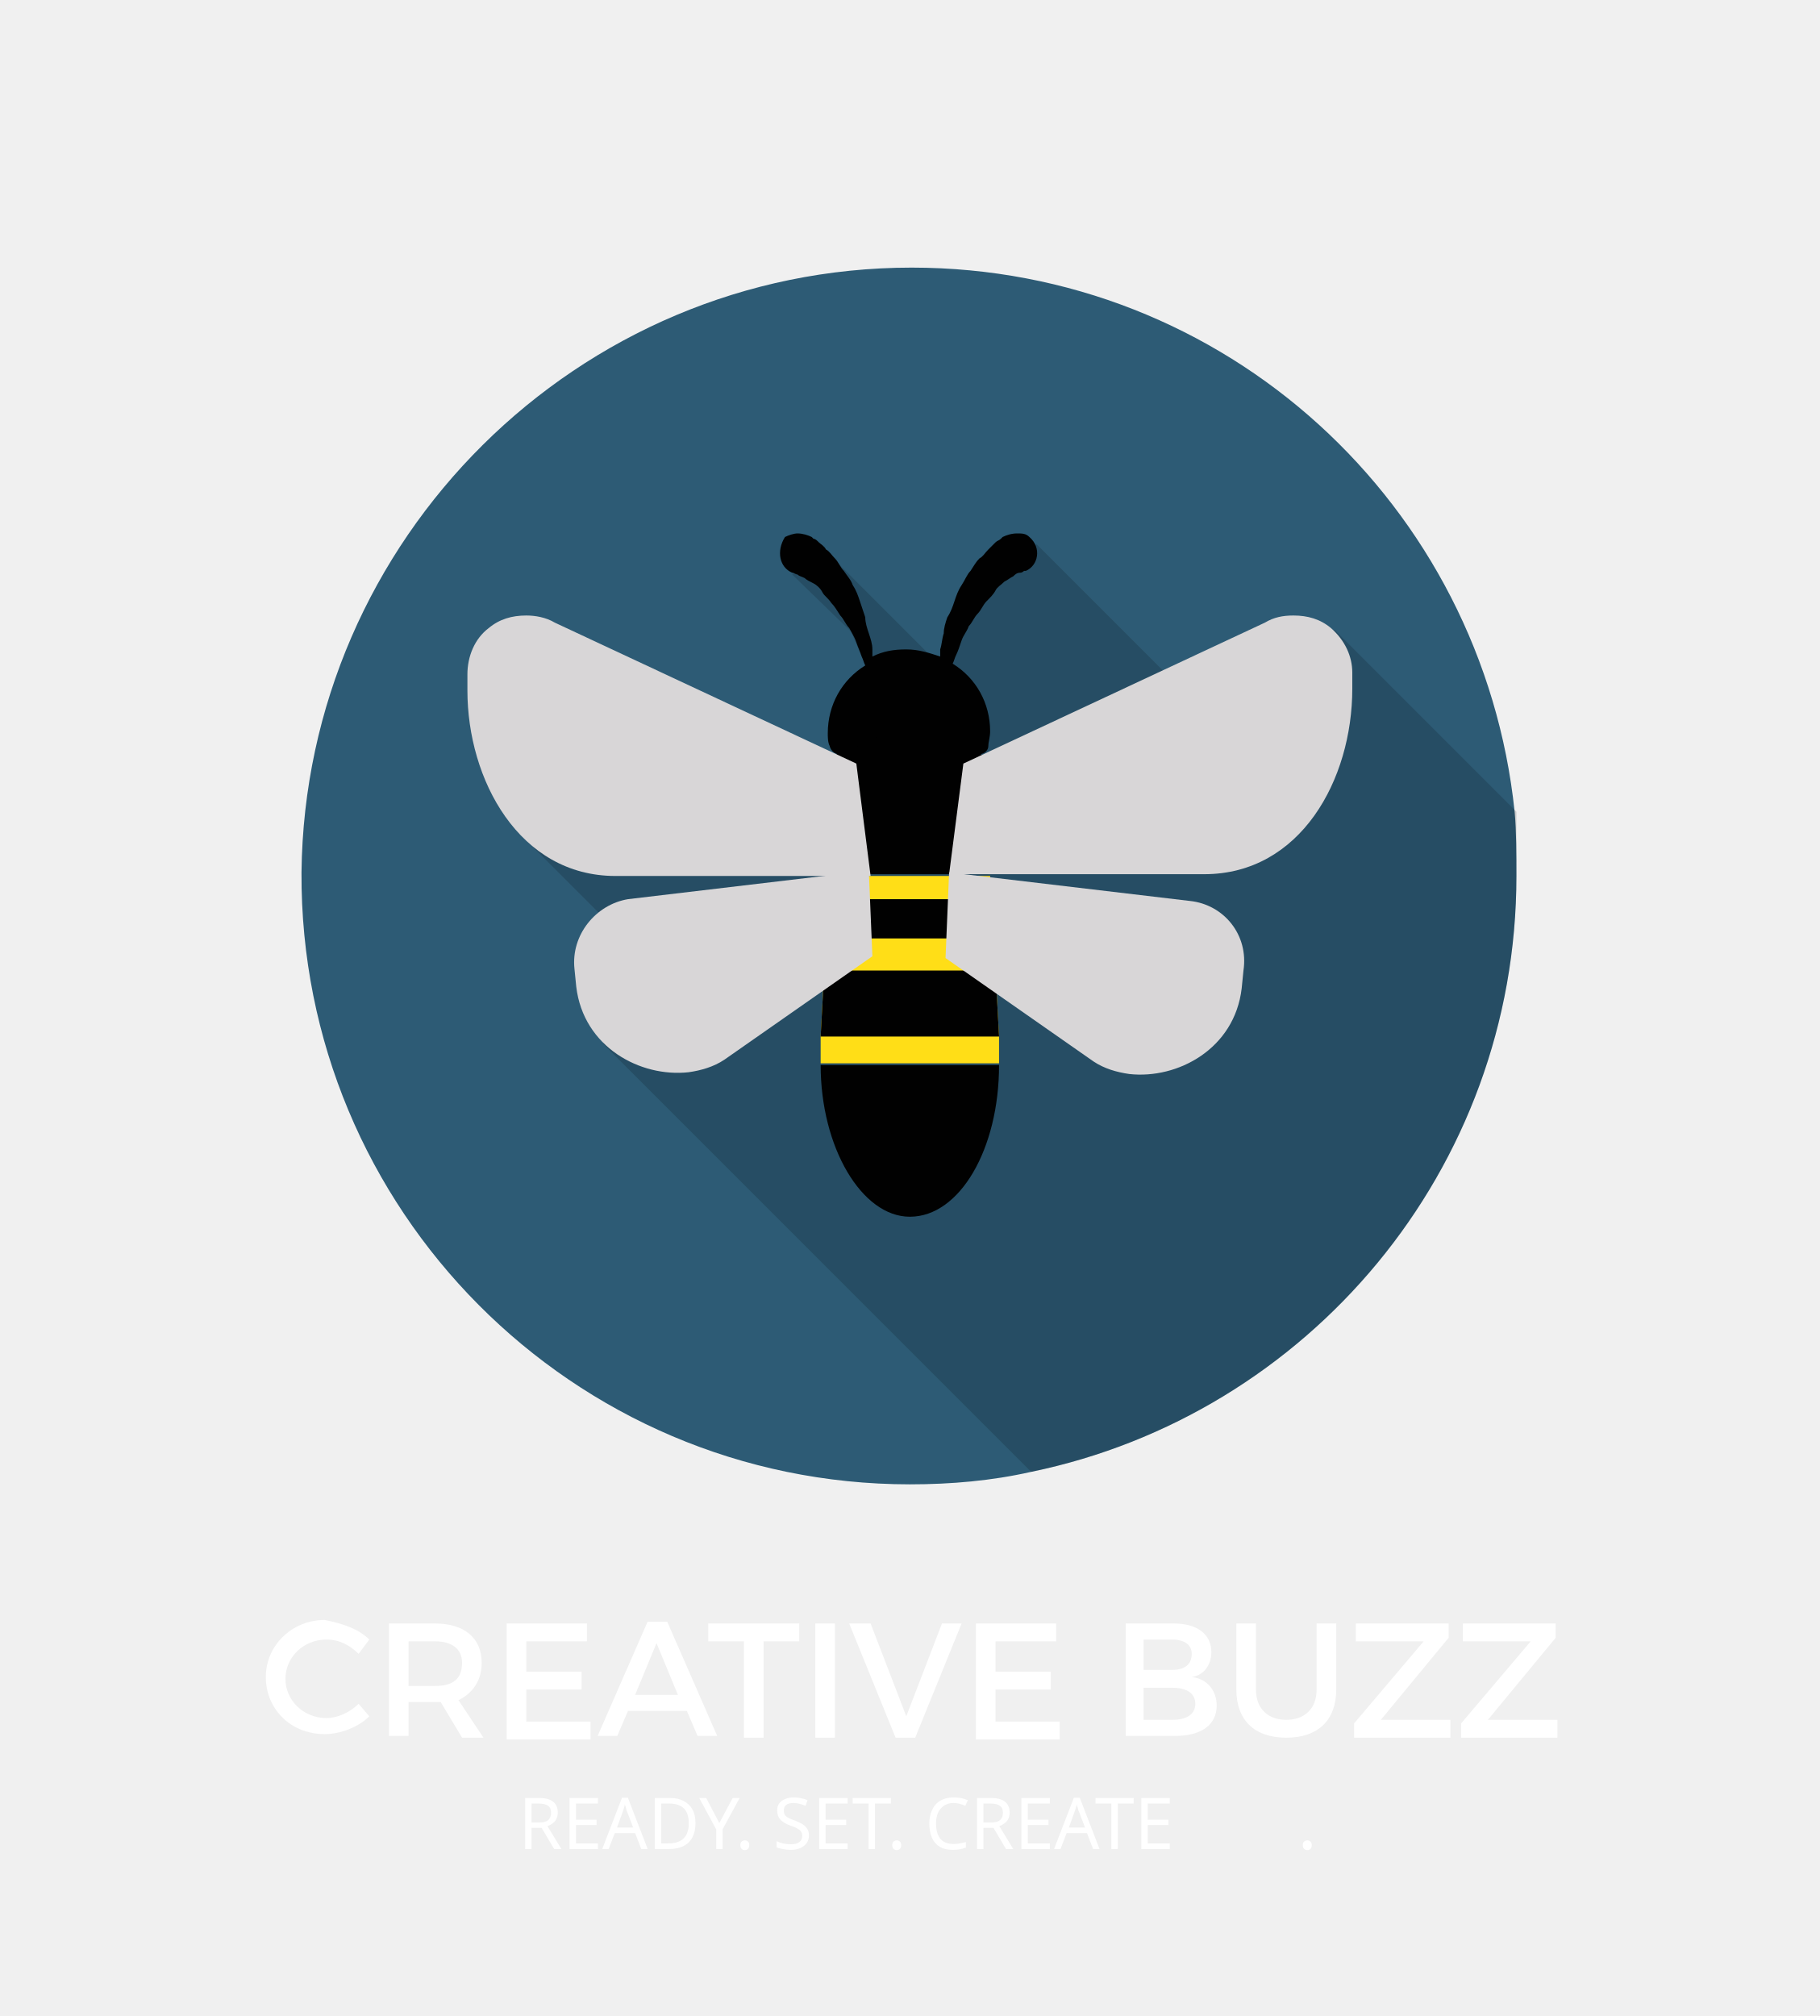
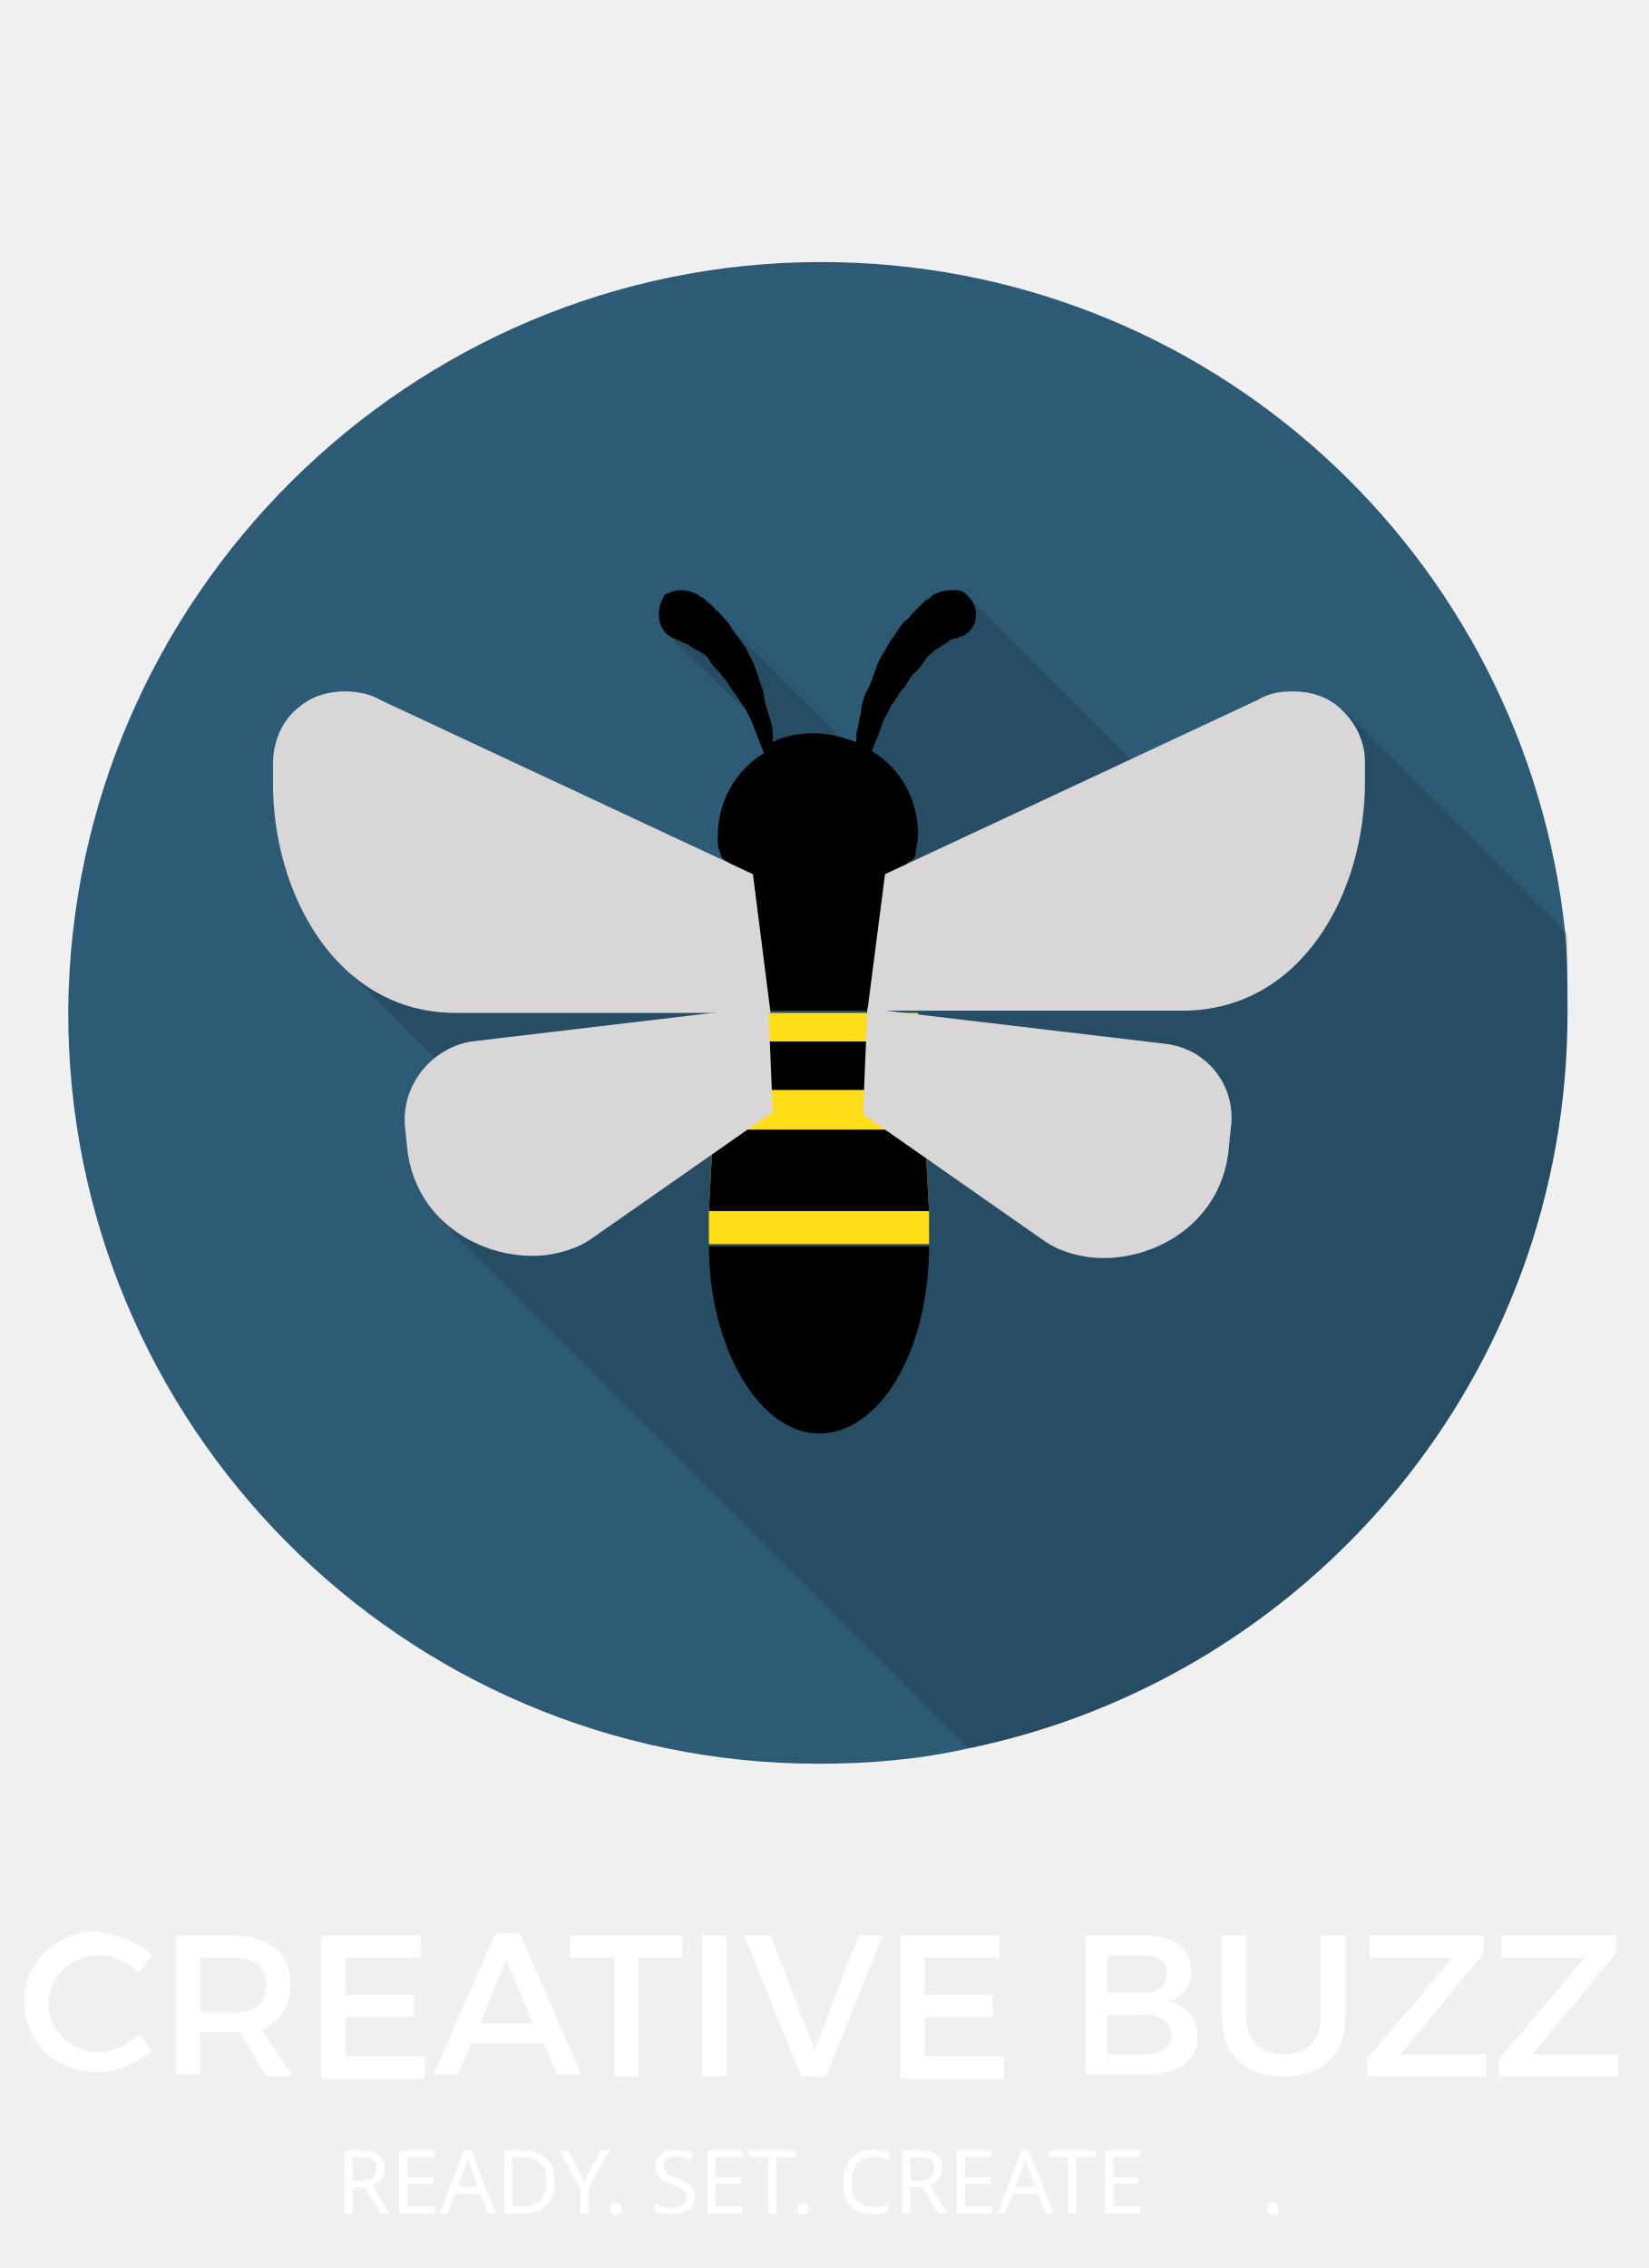
- <svg xmlns="http://www.w3.org/2000/svg" version="1.1" id="Layer_1" x="0px" y="0px" viewBox="0 0 102 113" style="enable-background:new 0 0 102 113;" xml:space="preserve">
+ <svg xmlns="http://www.w3.org/2000/svg" version="1.1" id="Layer_1" x="0px" y="0px" viewBox="0 0 74.9 103" style="enable-background:new 0 0 74.9 103;" xml:space="preserve">
  <style type="text/css">
	.st0{fill:#2D5B75;}
	.st1{opacity:0.15;}
	.st2{fill:#010101;}
	.st3{fill:#FFDE17;}
	.st4{fill:#D8D6D7;}
	.st5{enable-background:new    ;}
	.st6{fill:#FFFFFF;}
	.st7{font-family:'Montserrat-SemiBold';}
	.st8{font-size:4px;}
</style>
  <g id="XMLID_178_">
    <g id="XMLID_616_">
      <g>
-         <path class="st0" d="M85,49.1c0,16.5-11.7,30.2-27.2,33.4c-2.2,0.5-4.5,0.7-6.8,0.7c-18.9,0-34.2-15.4-34.1-34.3     C17.1,30.2,32.4,15,51.1,15c17.6,0,32,13.3,33.8,30.5C85,46.6,85,47.9,85,49.1z" />
+         <path class="st0" d="M71.2,46c0,16.5-11.7,30.2-27.2,33.4c-2.2,0.5-4.5,0.7-6.8,0.7C18.3,80.1,3,64.7,3.1,45.8     c0.2-18.7,15.5-33.9,34.2-33.9c17.6,0,32,13.3,33.8,30.5C71.2,43.5,71.2,44.8,71.2,46z" />
      </g>
    </g>
    <g id="XMLID_615_" class="st1">
      <g>
-         <polygon class="st2" points="46,31.3 47.7,35.4 44.4,32.2    " />
+         <polygon class="st2" points="32.2,28.2 33.9,32.3 30.6,29.1    " />
      </g>
    </g>
    <g id="XMLID_614_" class="st1">
      <g>
-         <path class="st2" d="M85,49.1c0,16.5-11.7,30.2-27.2,33.4l-24-24l2.5-4.6l-6.5-6.5L31,34.9c0,0,8.6,7.9,8.8,8.2     c0.2,0.2,9.9,2.2,9.9,2.2L49,38.4l-1.3-3h0.4l-2.5-5.2l7.5,7.5l1.8-4.8l3.2-2.4l10,10l6.7-5.2L85,45.5C85,46.6,85,47.9,85,49.1z" />
+         <path class="st2" d="M71.2,46c0,16.5-11.7,30.2-27.2,33.4l-24-24l2.5-4.6L16,44.3l1.2-12.5c0,0,8.6,7.9,8.8,8.2     c0.2,0.2,9.9,2.2,9.9,2.2l-0.7-6.9l-1.3-3h0.4l-2.5-5.2l7.5,7.5l1.8-4.8l3.2-2.4l10,10l6.7-5.2l10.2,10.2     C71.2,43.5,71.2,44.8,71.2,46z" />
      </g>
    </g>
    <g id="XMLID_179_">
      <g id="XMLID_602_">
        <g id="XMLID_613_">
          <g>
-             <polygon class="st3" points="46.5,49.1 55.5,49.1 55.5,50.4 55.5,52.6 55.8,54.4 56,58.1 56,59.6 46,59.6 46,58.1 46.2,54.4        46.5,52.6 46.5,50.4      " />
+             <polygon class="st3" points="32.7,46 41.7,46 41.7,47.3 41.7,49.5 42,51.3 42.2,55 42.2,56.5 32.2,56.5 32.2,55 32.4,51.3        32.7,49.5 32.7,47.3      " />
          </g>
        </g>
        <g id="XMLID_610_">
          <g id="XMLID_612_">
            <g>
-               <rect x="46.5" y="50.4" class="st2" width="9.1" height="2.2" />
+               <rect x="32.7" y="47.3" class="st2" width="9.1" height="2.2" />
            </g>
          </g>
          <g id="XMLID_3225_">
            <g>
-               <polygon class="st2" points="46.2,54.4 46,58.1 56,58.1 55.8,54.4       " />
+               <polygon class="st2" points="32.4,51.3 32.2,55 42.2,55 42,51.3       " />
            </g>
          </g>
          <g id="XMLID_611_">
            <g>
-               <path class="st2" d="M51,68.2c2.8,0,5-3.8,5-8.5H46C46,64.3,48.3,68.2,51,68.2z" />
+               <path class="st2" d="M37.2,65.1c2.8,0,5-3.8,5-8.5h-10C32.2,61.2,34.5,65.1,37.2,65.1z" />
            </g>
          </g>
        </g>
        <g id="XMLID_604_">
          <g>
            <g>
-               <path class="st2" d="M55.6,42.9c-0.2-0.3-0.6-0.7-1-0.8l-2.5-1.2c-0.7-0.3-1.6-0.3-2.4,0l-2.5,1.2c-0.4,0.2-0.7,0.5-1,0.8        c-0.3,0.5-0.5,1.1-0.4,1.7l0.6,4.4h9l0.6-4.4C56.1,44,56,43.4,55.6,42.9z" />
+               <path class="st2" d="M41.8,39.8c-0.2-0.3-0.6-0.7-1-0.8l-2.5-1.2c-0.7-0.3-1.6-0.3-2.4,0L33.4,39c-0.4,0.2-0.7,0.5-1,0.8        c-0.3,0.5-0.5,1.1-0.4,1.7l0.6,4.4h9l0.6-4.4C42.3,40.9,42.2,40.3,41.8,39.8z" />
            </g>
          </g>
        </g>
        <g id="XMLID_603_">
          <g>
-             <path class="st2" d="M44.4,32.1C44.4,32.1,44.5,32.1,44.4,32.1c0.1,0,0.2,0.1,0.3,0.1c0.1,0.1,0.2,0.1,0.4,0.2       c0.1,0.1,0.3,0.2,0.5,0.3s0.4,0.3,0.5,0.5s0.3,0.3,0.5,0.6c0.2,0.2,0.3,0.4,0.5,0.7c0.2,0.2,0.3,0.5,0.5,0.7       c0.1,0.2,0.3,0.5,0.4,0.8c0.1,0.3,0.2,0.5,0.3,0.8c0.1,0.2,0.1,0.3,0.2,0.5c-1.3,0.8-2.1,2.2-2.1,3.8c0,0.2,0,0.5,0.1,0.7       c0.1,0.4,0.5,0.6,0.8,0.4l0,0l2.3-1.1c0.4-0.2,0.9-0.3,1.4-0.3s0.9,0.1,1.4,0.3l2.2,1.1l0,0c0.3,0.2,0.8,0,0.8-0.4       c0-0.2,0.1-0.5,0.1-0.8c0-1.6-0.8-3-2.1-3.8c0.1-0.2,0.1-0.3,0.2-0.5c0.1-0.2,0.2-0.5,0.3-0.8s0.3-0.5,0.4-0.8       c0.2-0.2,0.3-0.5,0.5-0.7s0.3-0.5,0.5-0.7s0.4-0.4,0.5-0.6s0.3-0.3,0.5-0.5c0.2-0.1,0.3-0.2,0.5-0.3c0.1-0.1,0.2-0.2,0.4-0.2       c0.1,0,0.2-0.1,0.2-0.1h0.1c0.7-0.3,0.9-1.3,0.2-1.9c-0.2-0.2-0.4-0.2-0.7-0.2s-0.6,0.1-0.8,0.2l0,0c0,0,0,0-0.1,0.1       s-0.2,0.1-0.3,0.2s-0.2,0.2-0.4,0.4s-0.3,0.4-0.5,0.5c-0.2,0.2-0.3,0.4-0.5,0.7c-0.2,0.2-0.3,0.5-0.5,0.8s-0.3,0.6-0.4,0.9       c-0.1,0.3-0.2,0.6-0.4,0.9c-0.1,0.3-0.2,0.6-0.2,0.9c-0.1,0.3-0.1,0.6-0.2,0.9c0,0.1,0,0.2,0,0.4c-0.6-0.2-1.2-0.4-1.9-0.4       s-1.3,0.1-1.9,0.4c0-0.1,0-0.2,0-0.4c0-0.3-0.1-0.6-0.2-0.9c-0.1-0.3-0.2-0.6-0.2-0.9c-0.1-0.3-0.2-0.6-0.3-0.9       c-0.1-0.3-0.2-0.6-0.4-0.9c-0.1-0.3-0.3-0.5-0.5-0.8c-0.2-0.2-0.3-0.5-0.5-0.7s-0.3-0.4-0.5-0.5c-0.1-0.2-0.3-0.3-0.4-0.4       c-0.1-0.1-0.2-0.2-0.3-0.2c-0.1-0.1-0.1-0.1-0.1-0.1l0,0c-0.2-0.1-0.5-0.2-0.8-0.2c-0.2,0-0.5,0.1-0.7,0.2       C43.5,30.9,43.7,31.8,44.4,32.1z" />
+             <path class="st2" d="M30.6,29C30.6,29,30.7,29,30.6,29c0.1,0,0.2,0.1,0.3,0.1c0.1,0.1,0.2,0.1,0.4,0.2c0.1,0.1,0.3,0.2,0.5,0.3       c0.2,0.1,0.4,0.3,0.5,0.5s0.3,0.3,0.5,0.6c0.2,0.2,0.3,0.4,0.5,0.7c0.2,0.2,0.3,0.5,0.5,0.7c0.1,0.2,0.3,0.5,0.4,0.8       c0.1,0.3,0.2,0.5,0.3,0.8c0.1,0.2,0.1,0.3,0.2,0.5c-1.3,0.8-2.1,2.2-2.1,3.8c0,0.2,0,0.5,0.1,0.7c0.1,0.4,0.5,0.6,0.8,0.4l0,0       l2.3-1.1c0.4-0.2,0.9-0.3,1.4-0.3s0.9,0.1,1.4,0.3l2.2,1.1l0,0c0.3,0.2,0.8,0,0.8-0.4c0-0.2,0.1-0.5,0.1-0.8       c0-1.6-0.8-3-2.1-3.8c0.1-0.2,0.1-0.3,0.2-0.5c0.1-0.2,0.2-0.5,0.3-0.8s0.3-0.5,0.4-0.8c0.2-0.2,0.3-0.5,0.5-0.7       s0.3-0.5,0.5-0.7s0.4-0.4,0.5-0.6s0.3-0.3,0.5-0.5c0.2-0.1,0.3-0.2,0.5-0.3c0.1-0.1,0.2-0.2,0.4-0.2c0.1,0,0.2-0.1,0.2-0.1h0.1       c0.7-0.3,0.9-1.3,0.2-1.9c-0.2-0.2-0.4-0.2-0.7-0.2s-0.6,0.1-0.8,0.2l0,0c0,0,0,0-0.1,0.1s-0.2,0.1-0.3,0.2s-0.2,0.2-0.4,0.4       s-0.3,0.4-0.5,0.5c-0.2,0.2-0.3,0.4-0.5,0.7c-0.2,0.2-0.3,0.5-0.5,0.8s-0.3,0.6-0.4,0.9c-0.1,0.3-0.2,0.6-0.4,0.9       c-0.1,0.3-0.2,0.6-0.2,0.9C39,32.7,39,33,38.9,33.3c0,0.1,0,0.2,0,0.4c-0.6-0.2-1.2-0.4-1.9-0.4s-1.3,0.1-1.9,0.4       c0-0.1,0-0.2,0-0.4c0-0.3-0.1-0.6-0.2-0.9c-0.1-0.3-0.2-0.6-0.2-0.9c-0.1-0.3-0.2-0.6-0.3-0.9S34.2,30,34,29.7       c-0.1-0.3-0.3-0.5-0.5-0.8c-0.2-0.2-0.3-0.5-0.5-0.7s-0.3-0.4-0.5-0.5c-0.1-0.2-0.3-0.3-0.4-0.4c-0.1-0.1-0.2-0.2-0.3-0.2       C31.7,27,31.7,27,31.7,27l0,0c-0.2-0.1-0.5-0.2-0.8-0.2c-0.2,0-0.5,0.1-0.7,0.2C29.7,27.8,29.9,28.7,30.6,29z" />
          </g>
        </g>
      </g>
      <g id="XMLID_180_">
        <g id="XMLID_579_">
          <g>
            <g>
-               <path class="st4" d="M48.8,49.1L48,42.8l-16.9-7.9c-0.5-0.3-1.1-0.4-1.6-0.4c-0.8,0-1.5,0.2-2.1,0.7c-0.8,0.6-1.2,1.6-1.2,2.6        v0.9c0,5,2.9,10.4,8.3,10.4H48.8L48.8,49.1z" />
+               <path class="st4" d="M35,46l-0.8-6.3l-16.9-7.9c-0.5-0.3-1.1-0.4-1.6-0.4c-0.8,0-1.5,0.2-2.1,0.7c-0.8,0.6-1.2,1.6-1.2,2.6        v0.9c0,5,2.9,10.4,8.3,10.4H35L35,46z" />
            </g>
          </g>
        </g>
        <g id="XMLID_192_">
          <g>
            <g>
-               <path class="st4" d="M32.2,54.3l0.1,1c0.4,3.4,3.6,5.1,6.3,4.8c0.7-0.1,1.4-0.3,2-0.7l8.3-5.8l-0.2-4.8l-13.5,1.6        C33.4,50.7,32,52.4,32.2,54.3z" />
+               <path class="st4" d="M18.4,51.2l0.1,1c0.4,3.4,3.6,5.1,6.3,4.8c0.7-0.1,1.4-0.3,2-0.7l8.3-5.8l-0.2-4.8l-13.5,1.6        C19.6,47.6,18.2,49.3,18.4,51.2z" />
            </g>
          </g>
        </g>
        <g id="XMLID_186_">
          <g>
            <g>
-               <path class="st4" d="M66.7,50.5l-13.5-1.6L53,53.7l8.3,5.8c0.6,0.4,1.3,0.6,2,0.7c2.7,0.3,5.9-1.4,6.3-4.8l0.1-1        C70,52.4,68.6,50.7,66.7,50.5z" />
+               <path class="st4" d="M52.9,47.4l-13.5-1.6l-0.2,4.8l8.3,5.8c0.6,0.4,1.3,0.6,2,0.7c2.7,0.3,5.9-1.4,6.3-4.8l0.1-1        C56.2,49.3,54.8,47.6,52.9,47.4z" />
            </g>
          </g>
        </g>
        <g id="XMLID_181_">
          <g>
            <g>
-               <path class="st4" d="M74.6,35.2c-0.6-0.5-1.3-0.7-2.1-0.7c-0.6,0-1.1,0.1-1.6,0.4L54,42.8L53.2,49h14.3        c5.4,0,8.3-5.3,8.3-10.4v-0.9C75.8,36.8,75.4,35.9,74.6,35.2z" />
+               <path class="st4" d="M60.8,32.1c-0.6-0.5-1.3-0.7-2.1-0.7c-0.6,0-1.1,0.1-1.6,0.4l-16.9,7.9l-0.8,6.2h14.3        c5.4,0,8.3-5.3,8.3-10.4v-0.9C62,33.7,61.6,32.8,60.8,32.1z" />
            </g>
          </g>
        </g>
      </g>
    </g>
  </g>
  <g class="st5">
-     <path class="st6" d="M20.7,91.9l-0.6,0.8c-0.5-0.5-1.1-0.8-1.8-0.8c-1.3,0-2.3,1-2.3,2.2s1,2.2,2.3,2.2c0.6,0,1.3-0.3,1.8-0.8   l0.6,0.7c-0.6,0.6-1.6,1-2.5,1c-1.9,0-3.3-1.4-3.3-3.2c0-1.8,1.5-3.2,3.3-3.2C19.2,91,20.1,91.3,20.7,91.9z" />
-     <path class="st6" d="M24.7,95.4c-0.1,0-0.2,0-0.3,0h-1.5v1.9h-1.1V91h2.6c1.6,0,2.6,0.8,2.6,2.2c0,1-0.5,1.7-1.3,2.1l1.4,2.1h-1.2   L24.7,95.4z M24.4,94.5c1,0,1.5-0.4,1.5-1.3c0-0.8-0.6-1.2-1.5-1.2h-1.5v2.5H24.4z" />
-     <path class="st6" d="M29.5,92v1.7h3.1v1h-3.1v1.8h3.6v1h-4.7V91h4.5v1H29.5z" />
-     <path class="st6" d="M35.2,95.9l-0.6,1.4h-1.1l2.8-6.4h1.1l2.8,6.4h-1.1l-0.6-1.4H35.2z M36.8,92.1L35.6,95H38L36.8,92.1z" />
-     <path class="st6" d="M42.8,92v5.4h-1.1V92h-2v-1h5.1v1H42.8z" />
-     <path class="st6" d="M45.7,97.4V91h1.1v6.4H45.7z" />
-     <path class="st6" d="M50.2,97.4L47.6,91h1.2l2,5.2l2-5.2h1.1l-2.6,6.4H50.2z" />
-     <path class="st6" d="M55.8,92v1.7h3.1v1h-3.1v1.8h3.6v1h-4.7V91h4.5v1H55.8z" />
-     <path class="st6" d="M65.8,91c1.3,0,2.1,0.6,2.1,1.6c0,0.7-0.4,1.3-1.1,1.4c0.9,0.1,1.4,0.8,1.4,1.6c0,1.1-0.9,1.7-2.3,1.7h-2.8V91   H65.8z M64.1,93.6h1.6c0.7,0,1.1-0.3,1.1-0.9c0-0.5-0.4-0.8-1.1-0.8h-1.6V93.6z M64.1,96.4h1.6c0.8,0,1.3-0.3,1.3-0.9   s-0.5-0.9-1.3-0.9h-1.6V96.4z" />
-     <path class="st6" d="M74.9,94.7c0,1.7-1,2.7-2.8,2.7s-2.8-1-2.8-2.7V91h1.1v3.7c0,1.1,0.7,1.7,1.7,1.7s1.7-0.6,1.7-1.7V91h1.1   L74.9,94.7L74.9,94.7z" />
-     <path class="st6" d="M77.4,96.4h3.9v1h-5.4v-0.8l3.9-4.6H76v-1h5.2v0.8L77.4,96.4z" />
-     <path class="st6" d="M83.4,96.4h3.9v1h-5.4v-0.8l3.9-4.6H82v-1h5.2v0.8L83.4,96.4z" />
+     <path class="st6" d="M6.9,88.8l-0.6,0.8c-0.5-0.5-1.1-0.8-1.8-0.8c-1.3,0-2.3,1-2.3,2.2s1,2.2,2.3,2.2c0.6,0,1.3-0.3,1.8-0.8   l0.6,0.7c-0.6,0.6-1.6,1-2.5,1c-1.9,0-3.3-1.4-3.3-3.2c0-1.8,1.5-3.2,3.3-3.2C5.4,87.9,6.3,88.2,6.9,88.8z" />
+     <path class="st6" d="M10.9,92.3c-0.1,0-0.2,0-0.3,0H9.1v1.9H8v-6.3h2.6c1.6,0,2.6,0.8,2.6,2.2c0,1-0.5,1.7-1.3,2.1l1.4,2.1h-1.2   L10.9,92.3z M10.6,91.4c1,0,1.5-0.4,1.5-1.3c0-0.8-0.6-1.2-1.5-1.2H9.1v2.5H10.6z" />
+     <path class="st6" d="M15.7,88.9v1.7h3.1v1h-3.1v1.8h3.6v1h-4.7v-6.5h4.5v1H15.7z" />
+     <path class="st6" d="M21.4,92.8l-0.6,1.4h-1.1l2.8-6.4h1.1l2.8,6.4h-1.1l-0.6-1.4H21.4z M23,89l-1.2,2.9h2.4L23,89z" />
+     <path class="st6" d="M29,88.9v5.4h-1.1v-5.4h-2v-1H31v1H29z" />
+     <path class="st6" d="M31.9,94.3v-6.4H33v6.4H31.9z" />
+     <path class="st6" d="M36.4,94.3l-2.6-6.4H35l2,5.2l2-5.2h1.1l-2.6,6.4H36.4z" />
+     <path class="st6" d="M42,88.9v1.7h3.1v1H42v1.8h3.6v1h-4.7v-6.5h4.5v1H42z" />
+     <path class="st6" d="M52,87.9c1.3,0,2.1,0.6,2.1,1.6c0,0.7-0.4,1.3-1.1,1.4c0.9,0.1,1.4,0.8,1.4,1.6c0,1.1-0.9,1.7-2.3,1.7h-2.8   v-6.3C49.3,87.9,52,87.9,52,87.9z M50.3,90.5h1.6c0.7,0,1.1-0.3,1.1-0.9c0-0.5-0.4-0.8-1.1-0.8h-1.6V90.5z M50.3,93.3h1.6   c0.8,0,1.3-0.3,1.3-0.9s-0.5-0.9-1.3-0.9h-1.6V93.3z" />
+     <path class="st6" d="M61.1,91.6c0,1.7-1,2.7-2.8,2.7s-2.8-1-2.8-2.7v-3.7h1.1v3.7c0,1.1,0.7,1.7,1.7,1.7s1.7-0.6,1.7-1.7v-3.7h1.1   V91.6L61.1,91.6z" />
+     <path class="st6" d="M63.6,93.3h3.9v1h-5.4v-0.8l3.9-4.6h-3.8v-1h5.2v0.8L63.6,93.3z" />
+     <path class="st6" d="M69.6,93.3h3.9v1h-5.4v-0.8l3.9-4.6h-3.8v-1h5.2v0.8L69.6,93.3z" />
  </g>
-   <text transform="matrix(1 0 0 1 29.0458 103.6394)" class="st6 st7 st8">READY. SET. CREATE</text>
-   <text transform="matrix(1 0 0 1 72.7458 103.6394)" class="st6 st7 st8">.</text>
+   <text transform="matrix(1 0 0 1 15.261 100.5212)" class="st6 st7 st8">READY. SET. CREATE</text>
+   <text transform="matrix(1 0 0 1 57.2943 100.5212)" class="st6 st7 st8">.</text>
</svg>
